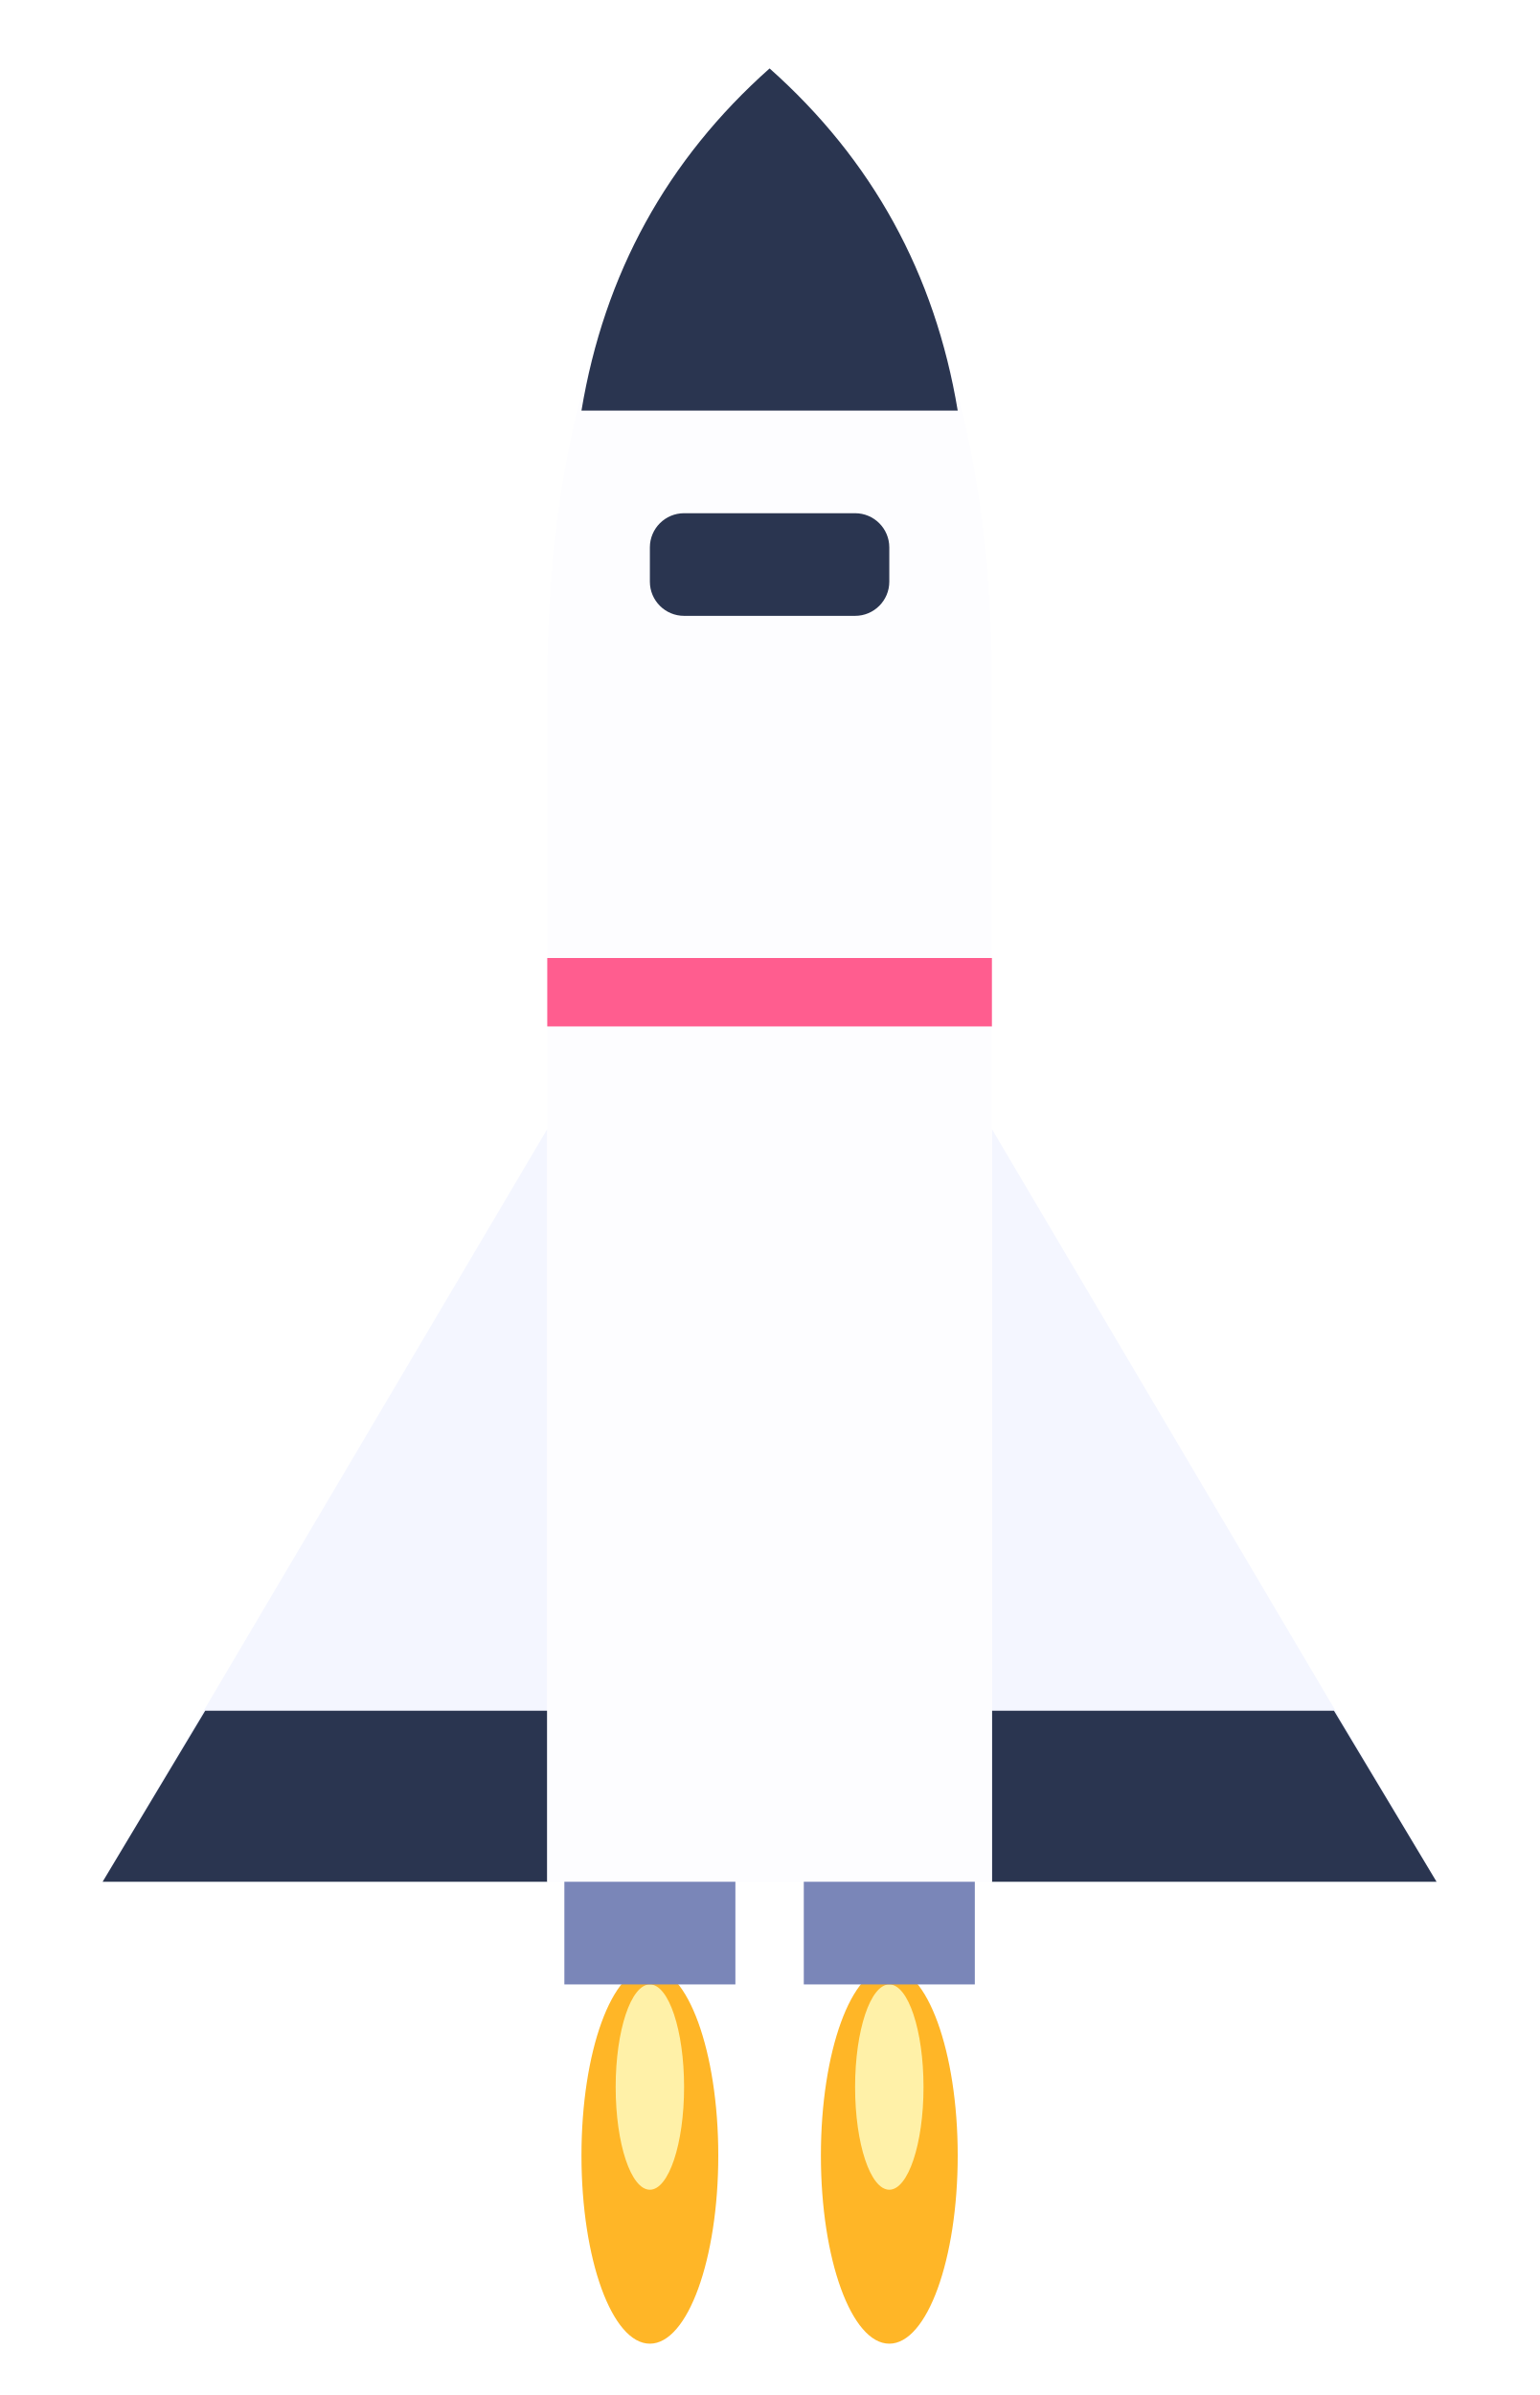
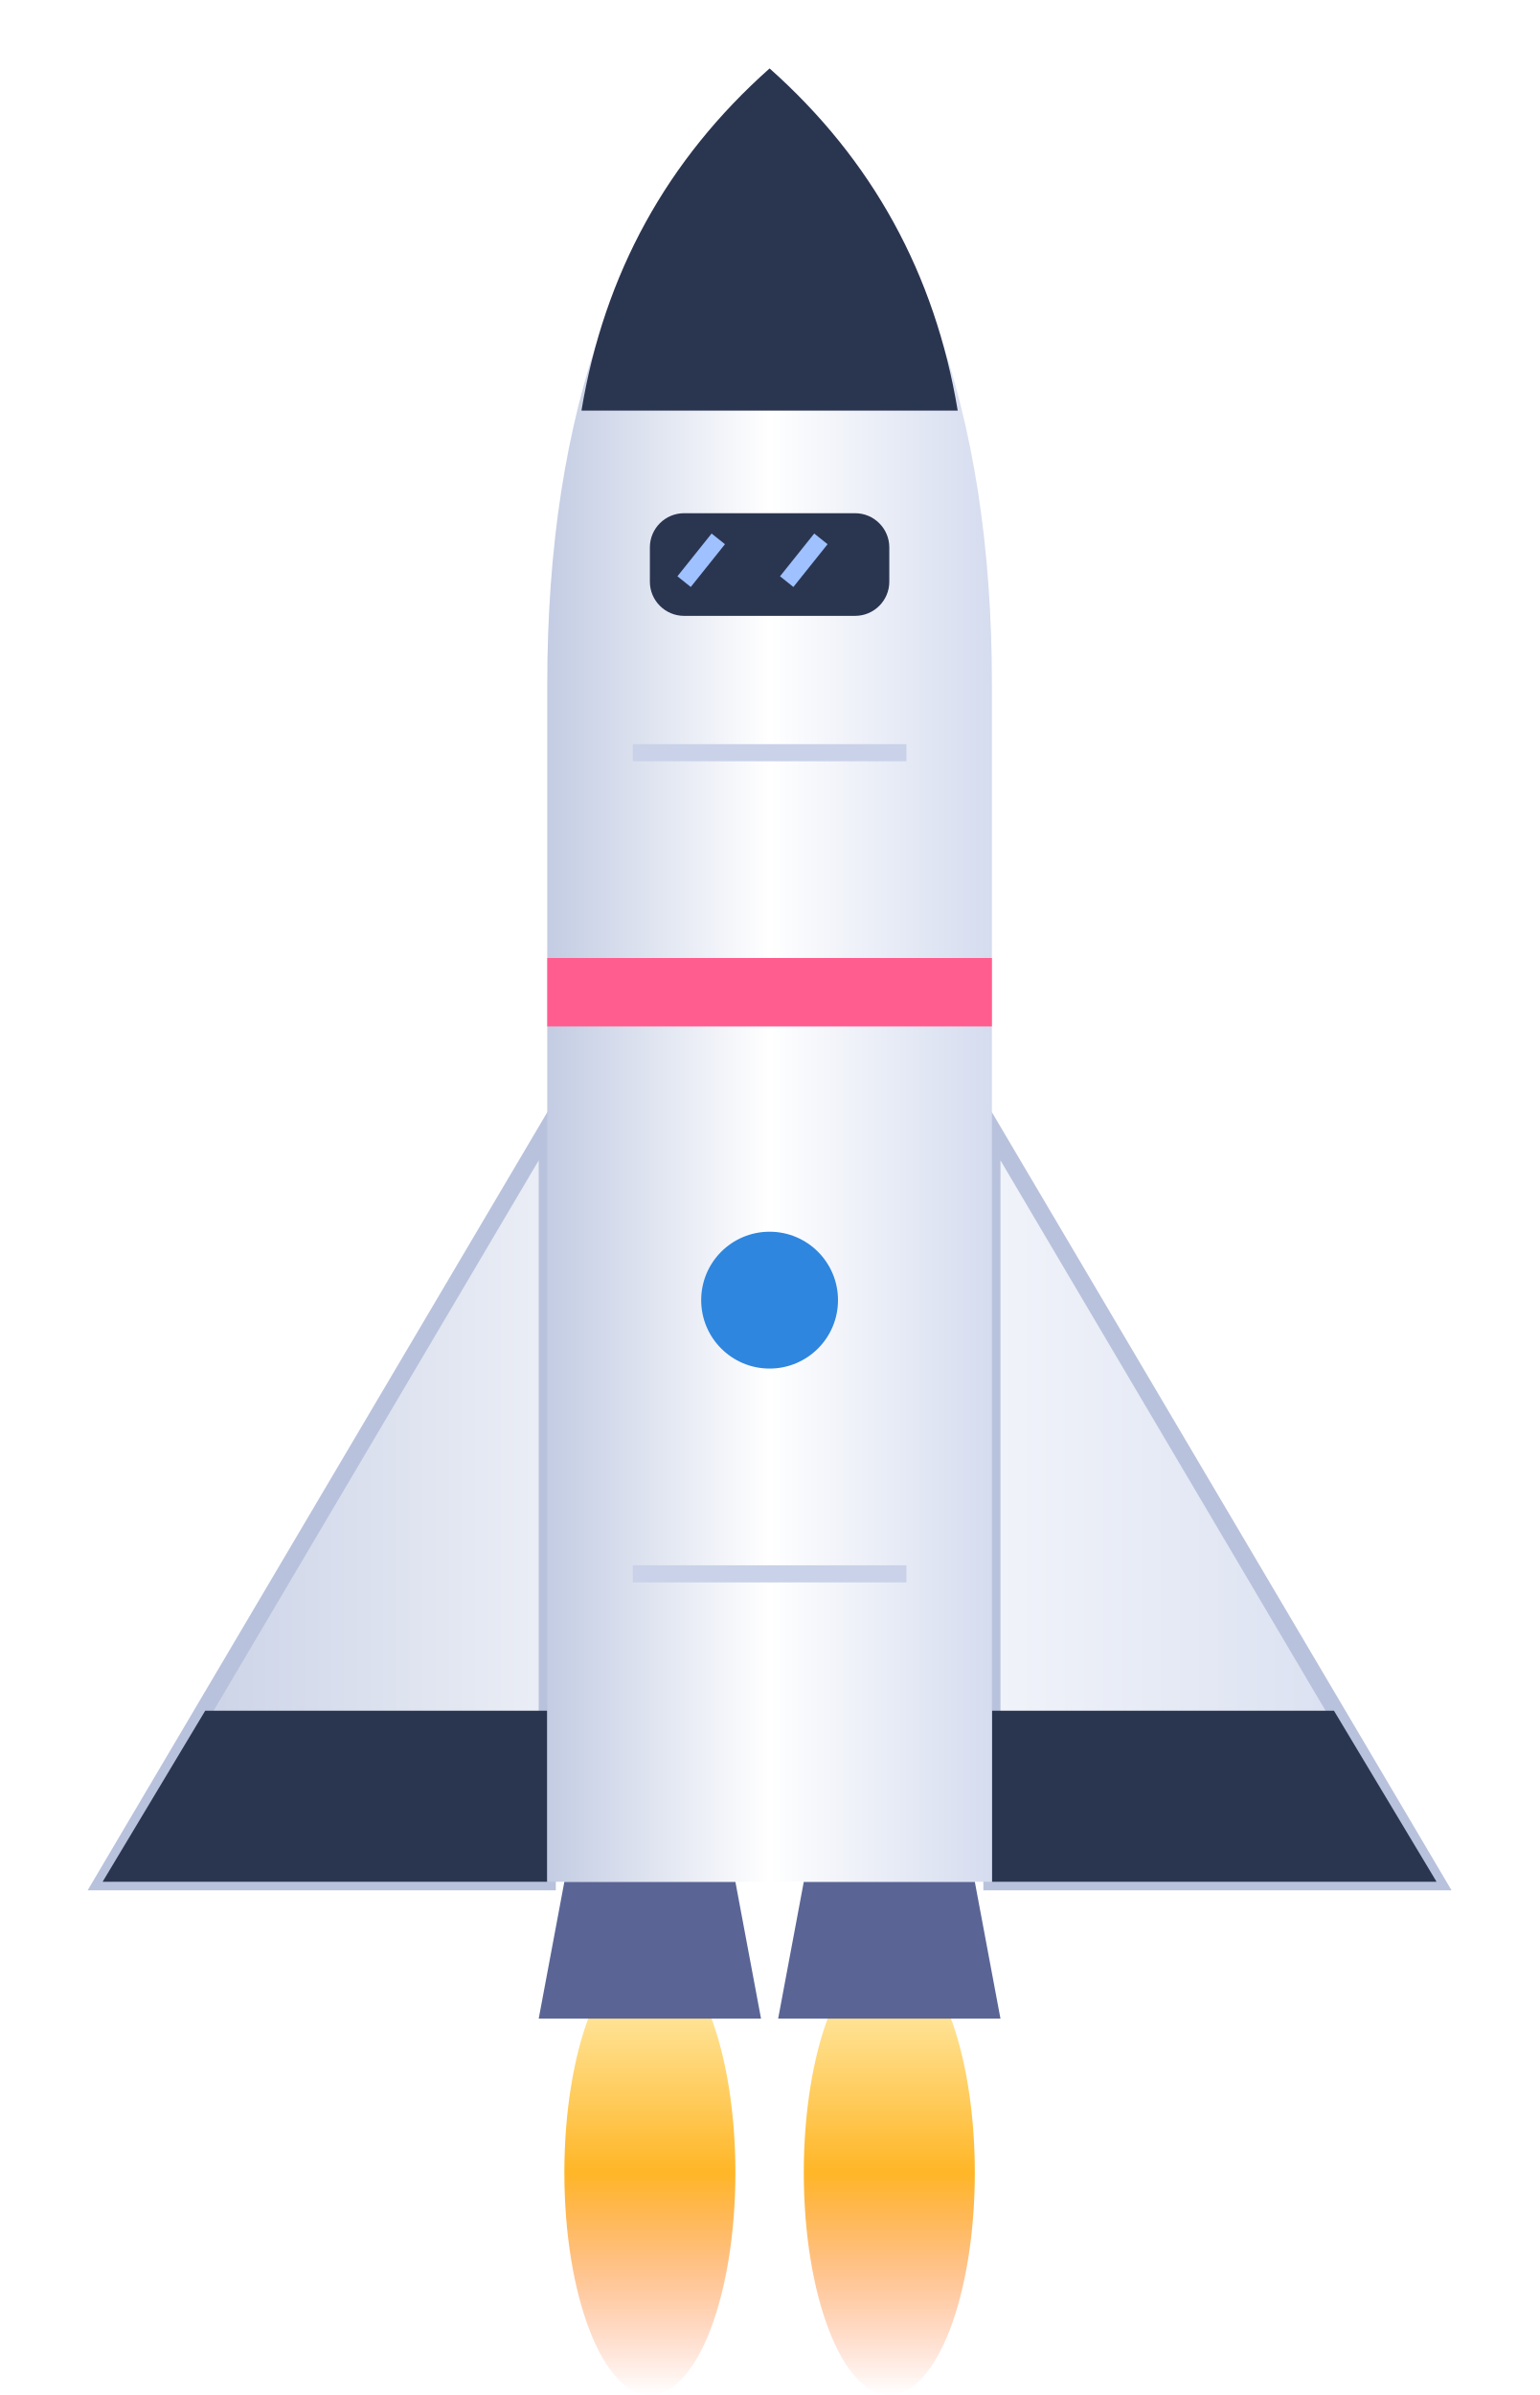
<svg xmlns="http://www.w3.org/2000/svg" viewBox="0 0 90 140" width="90" height="140">
-   <ellipse cx="38" cy="126" rx="4" ry="11" fill="#ffb627" />
-   <ellipse cx="52" cy="126" rx="4" ry="11" fill="#ffb627" />
-   <ellipse cx="38" cy="122" rx="2" ry="6" fill="#fff1a8" />
-   <ellipse cx="52" cy="122" rx="2" ry="6" fill="#fff1a8" />
-   <rect x="33" y="108" width="10" height="8" fill="#7a86b8" />
-   <rect x="47" y="108" width="10" height="8" fill="#7a86b8" />
-   <path d="M32 66 L6 110 L32 110Z M58 66 L84 110 L58 110Z" fill="#f4f6ff" />
+   <defs>
+     <linearGradient id="shB" x1="0" y1="0" x2="1" y2="0">
+       <stop offset="0.00" stop-color="#c3cce3" stop-opacity="1" />
+       <stop offset="0.50" stop-color="#ffffff" stop-opacity="1" />
+       <stop offset="1.00" stop-color="#d5dcef" stop-opacity="1" />
+     </linearGradient>
+     <linearGradient id="shF" x1="0" y1="0" x2="0" y2="1">
+       <stop offset="0.00" stop-color="#fff6c4" stop-opacity="1" />
+       <stop offset="0.50" stop-color="#ffb627" stop-opacity="1" />
+       <stop offset="1.00" stop-color="#ff6b3d" stop-opacity="0" />
+     </linearGradient>
+   </defs>
+   <ellipse cx="38" cy="127" rx="5" ry="13" fill="url(#shF)" />
+   <ellipse cx="52" cy="127" rx="5" ry="13" fill="url(#shF)" />
+   <path d="M33 110 H43 L44.5 118 H31.5Z M47 110 H57 L58.5 118 H45.5Z" fill="#5a6596" />
+   <path d="M32 66 L6 110 L32 110Z M58 66 L84 110 L58 110Z" fill="url(#shB)" stroke="#b8c2dc" stroke-width="1" />
  <path d="M6 110 L12 100 L32 100 L32 110Z M84 110 L78 100 L58 100 L58 110Z" fill="#2a3550" />
-   <path d="M45 4 Q58 16 58 40 L58 110 L32 110 L32 40 Q32 16 45 4Z" fill="#fdfdff" />
+   <path d="M45 4 Q58 16 58 40 L58 110 L32 110 L32 40 Q32 16 45 4Z" fill="url(#shB)" />
  <path d="M45 4 Q54 12 56 24 L34 24 Q36 12 45 4Z" fill="#2a3550" />
  <rect x="38" y="30" width="14" height="6" rx="2" fill="#2a3550" />
+   <path d="M40 34 L42 31.5 M46 34 L48 31.5" stroke="#9fc1ff" stroke-width="1" />
+   <path d="M37 44 H53 M37 92 H53" stroke="#c9d2e8" stroke-width="1" />
  <rect x="32" y="56" width="26" height="4" fill="#ff5d8f" />
+   <circle cx="45" cy="76" r="4" fill="#2e86de" />
</svg>
